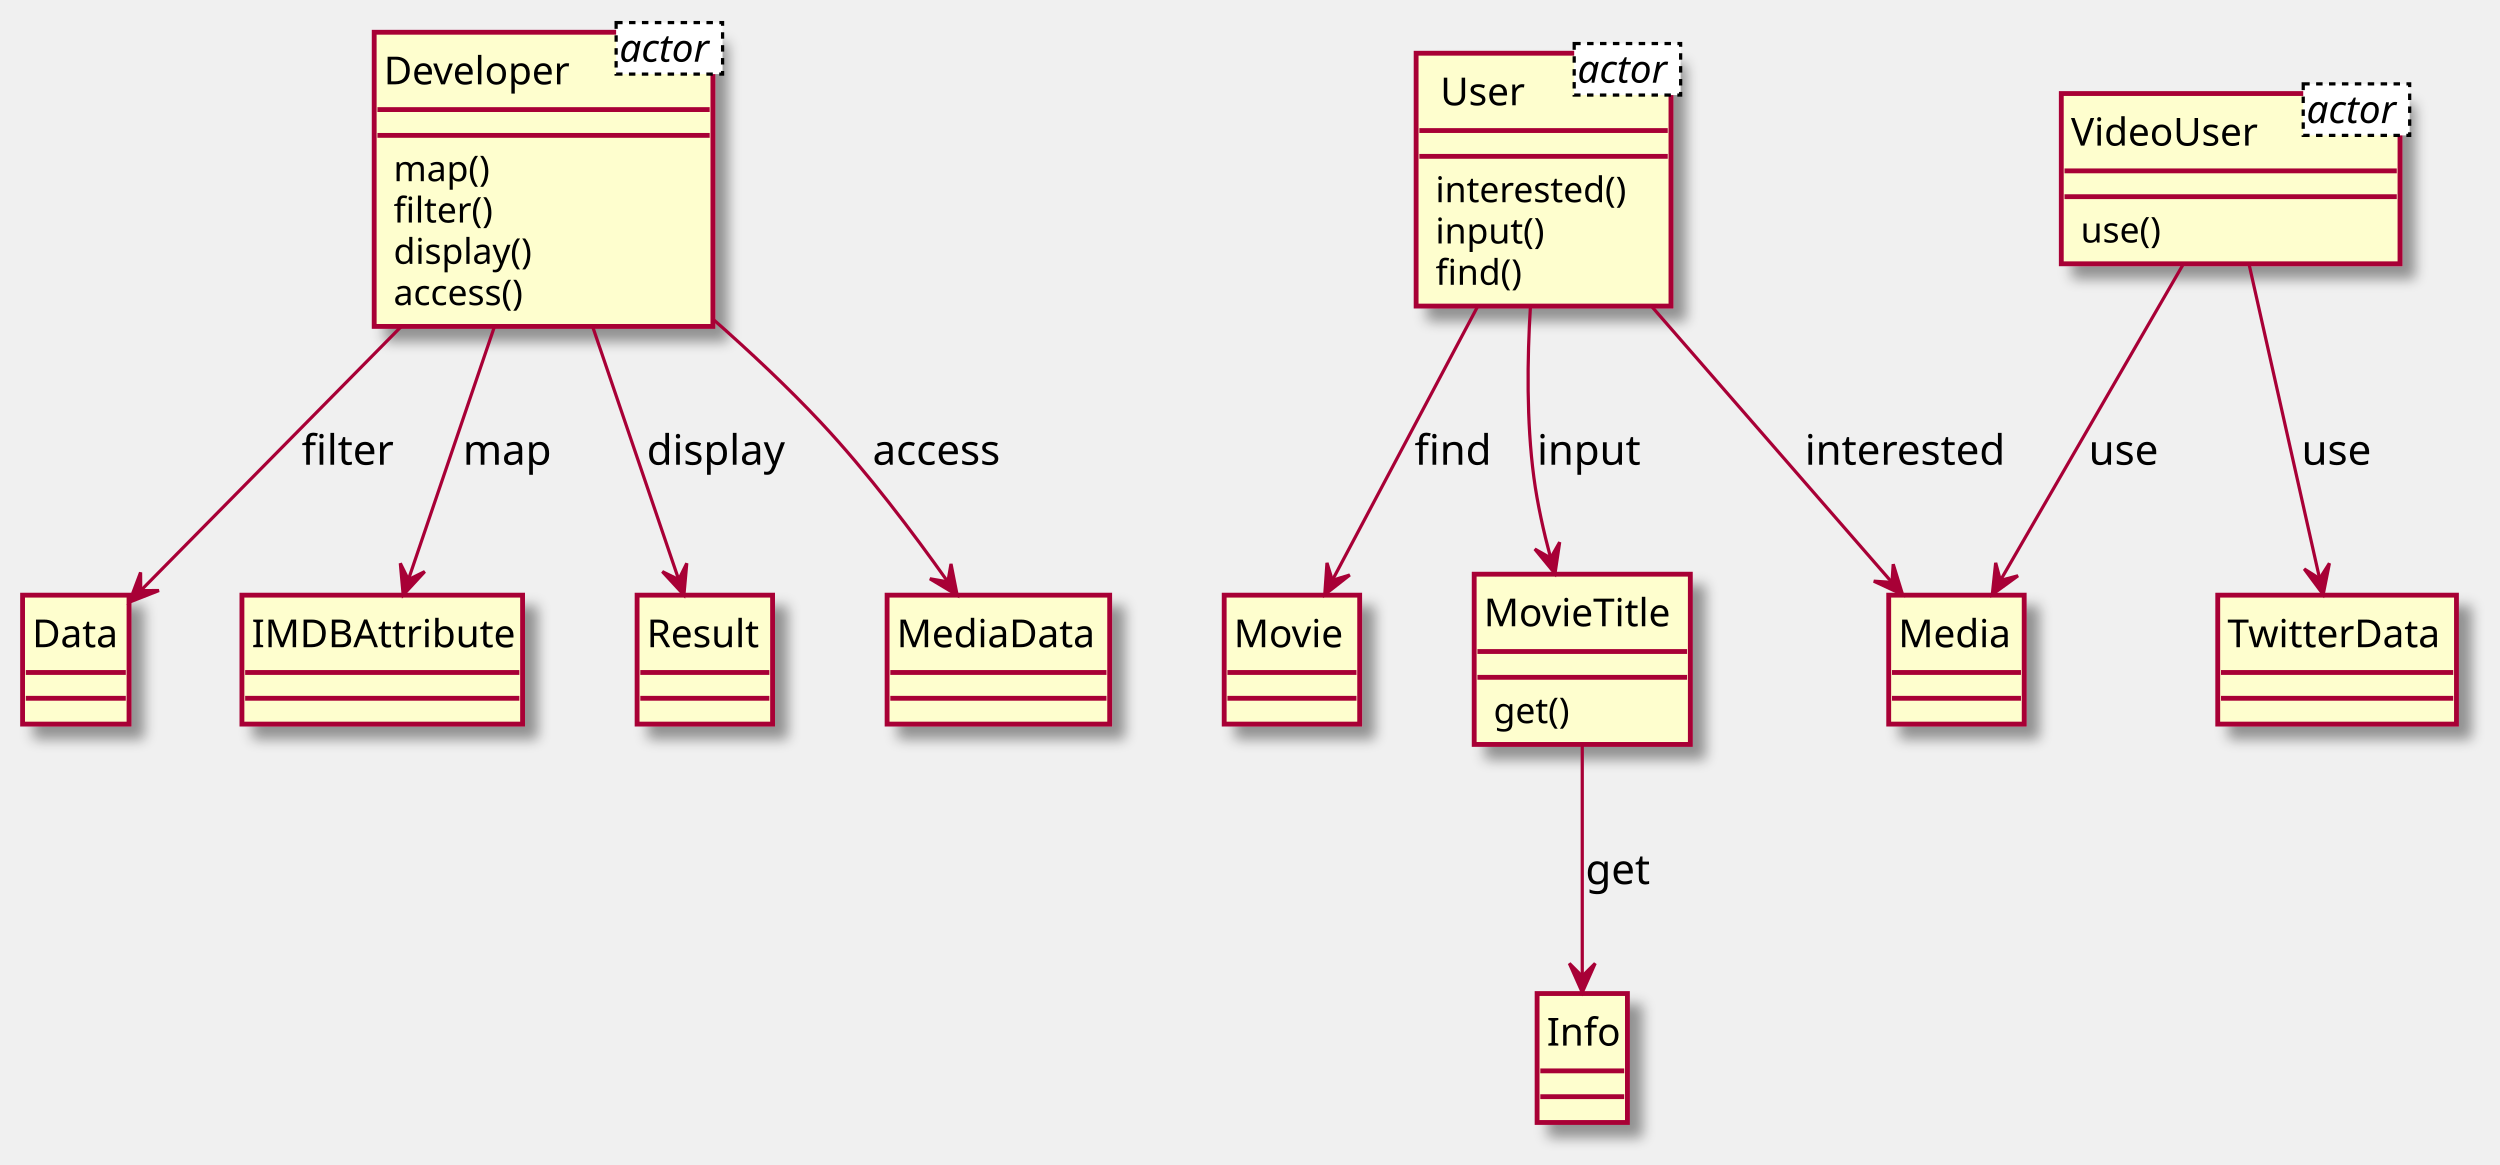
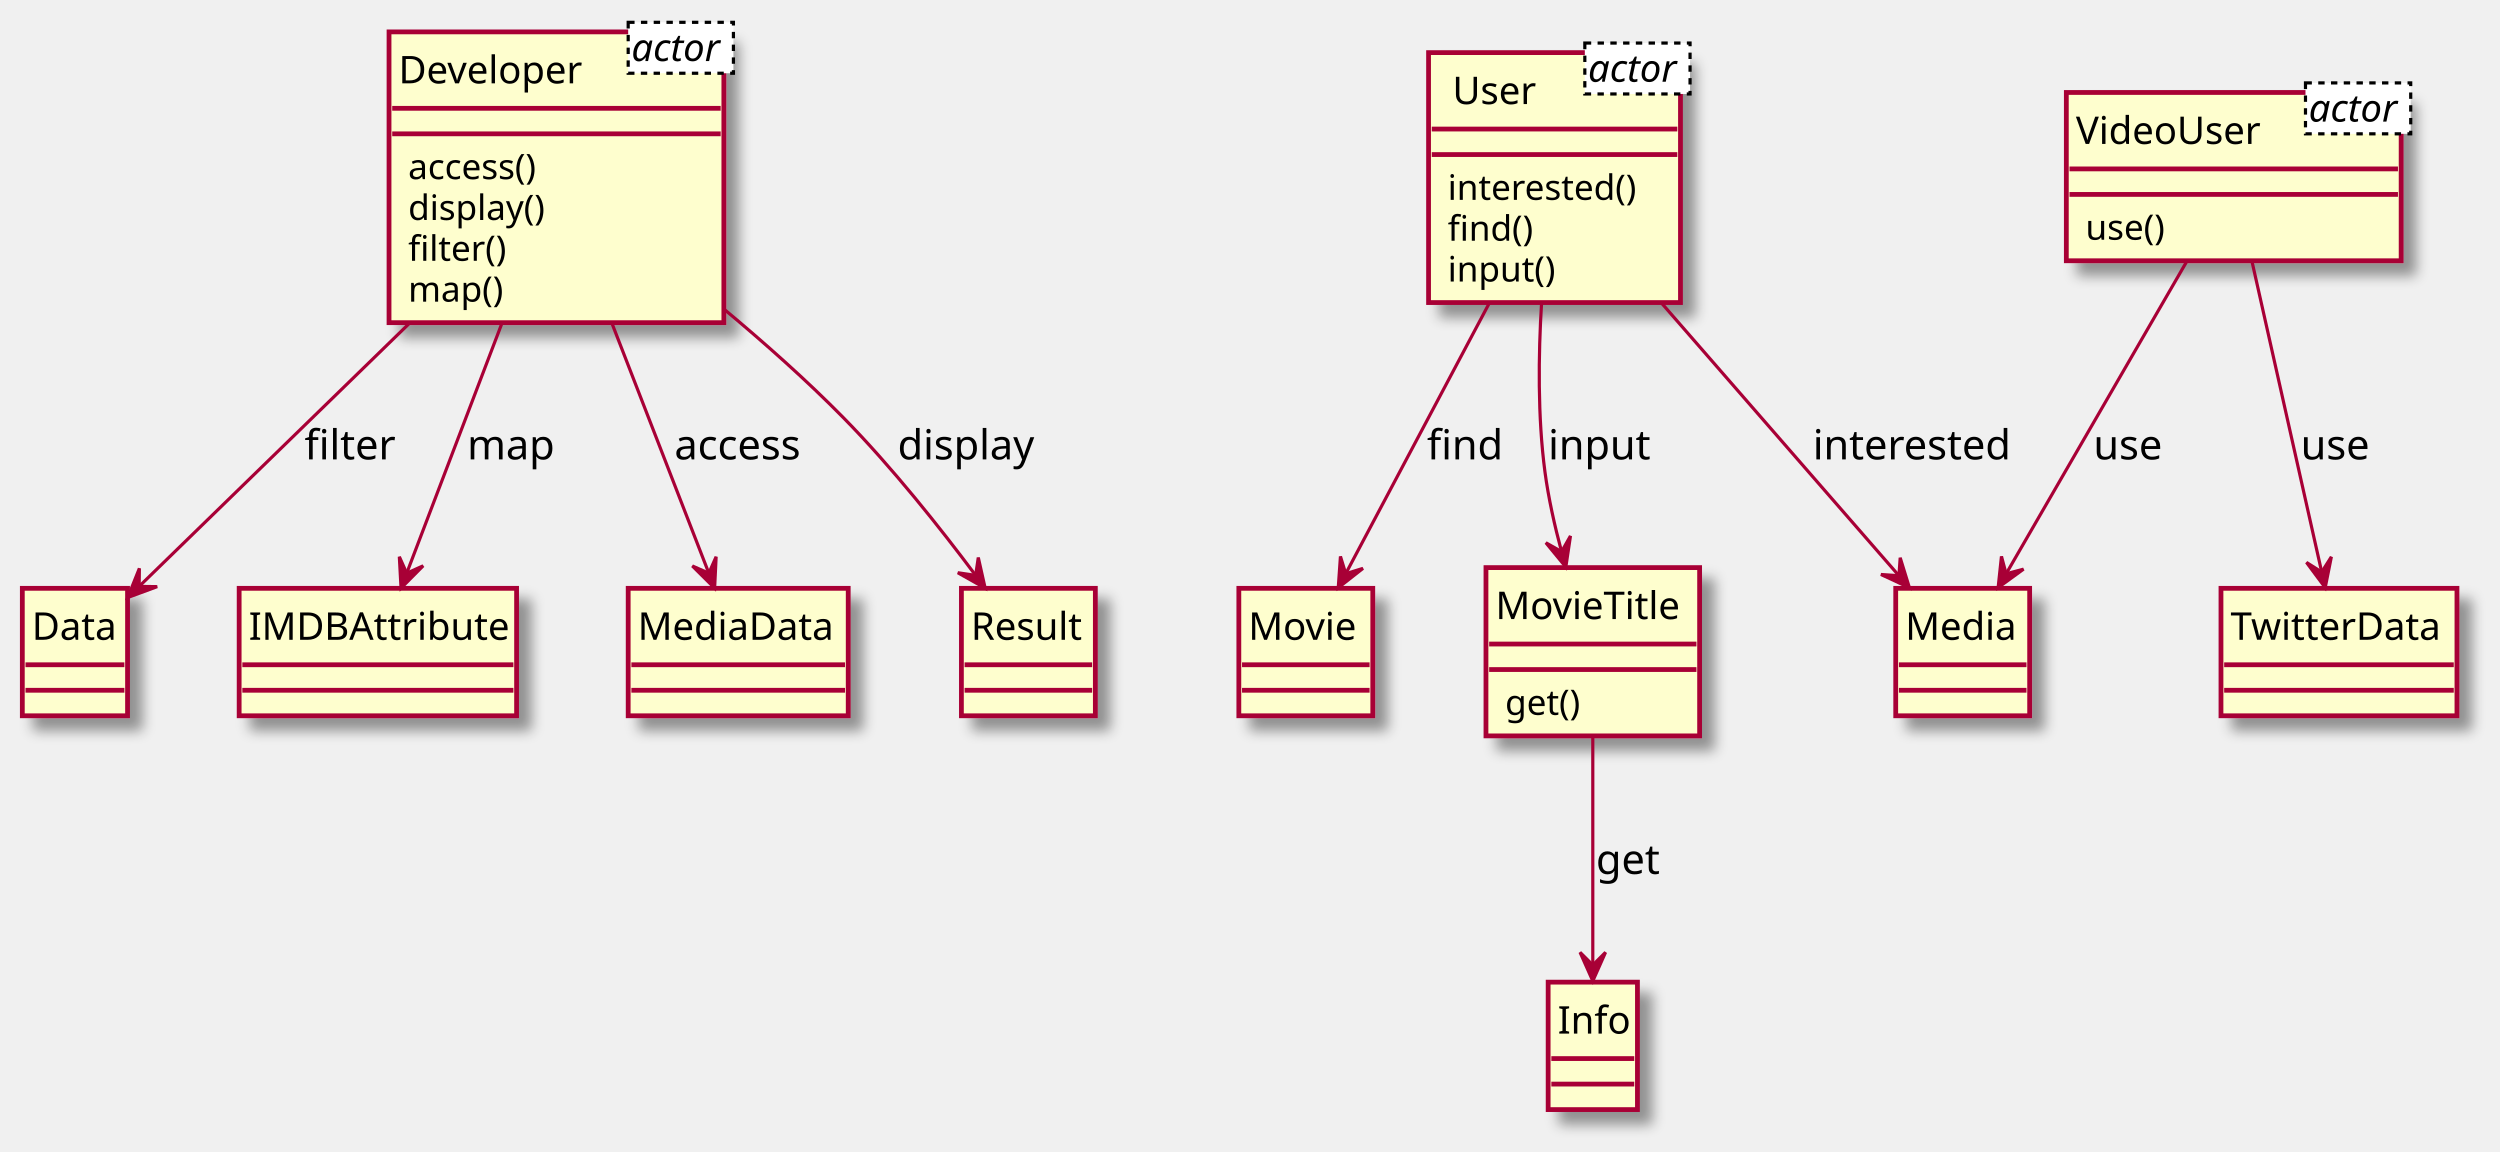
- <svg xmlns="http://www.w3.org/2000/svg" contentScriptType="application/ecmascript" contentStyleType="text/css" height="361px" preserveAspectRatio="none" style="width:775px;height:361px;background:#FFFFFF;" version="1.1" viewBox="0 0 775 361" width="775px" zoomAndPan="magnify">
+ <svg xmlns="http://www.w3.org/2000/svg" contentScriptType="application/ecmascript" contentStyleType="text/css" height="361px" preserveAspectRatio="none" style="width:784px;height:361px;background:#FFFFFF;" version="1.1" viewBox="0 0 784 361" width="784px" zoomAndPan="magnify">
  <defs>
-     <filter height="300%" id="f1v6sb0pbs40g9" width="300%" x="-1" y="-1">
+     <filter height="300%" id="f8yocbxsyyfhj" width="300%" x="-1" y="-1">
      <feGaussianBlur result="blurOut" stdDeviation="2.0" />
      <feColorMatrix in="blurOut" result="blurOut2" type="matrix" values="0 0 0 0 0 0 0 0 0 0 0 0 0 0 0 0 0 0 .4 0" />
      <feOffset dx="4.0" dy="4.0" in="blurOut2" result="blurOut3" />
      <feBlend in="SourceGraphic" in2="blurOut3" mode="normal" />
    </filter>
  </defs>
  <g>
-     <rect codeLine="18" fill="#FEFECE" filter="url(#f1v6sb0pbs40g9)" height="91.188" id="Developer" style="stroke:#A80036;stroke-width:1.5;" width="105" x="116" y="10" />
-     <text fill="#000000" font-family="sans-serif" font-size="12" lengthAdjust="spacing" textLength="64" x="119" y="26.139">Developer</text>
-     <rect fill="#FFFFFF" height="15.969" style="stroke:#000000;stroke-width:1.0;stroke-dasharray:2.0,2.0;" width="33" x="191" y="7" />
-     <text fill="#000000" font-family="sans-serif" font-size="12" font-style="italic" lengthAdjust="spacing" textLength="31" x="192" y="19.139">actor</text>
-     <line style="stroke:#A80036;stroke-width:1.5;" x1="117" x2="220" y1="33.969" y2="33.969" />
-     <line style="stroke:#A80036;stroke-width:1.5;" x1="117" x2="220" y1="41.969" y2="41.969" />
-     <text fill="#000000" font-family="sans-serif" font-size="11" lengthAdjust="spacing" textLength="33" x="122" y="56.179">map()</text>
-     <text fill="#000000" font-family="sans-serif" font-size="11" lengthAdjust="spacing" textLength="34" x="122" y="68.984">filter()</text>
-     <text fill="#000000" font-family="sans-serif" font-size="11" lengthAdjust="spacing" textLength="48" x="122" y="81.789">display()</text>
-     <text fill="#000000" font-family="sans-serif" font-size="11" lengthAdjust="spacing" textLength="47" x="122" y="94.593">access()</text>
-     <rect codeLine="8" fill="#FEFECE" filter="url(#f1v6sb0pbs40g9)" height="78.383" id="User" style="stroke:#A80036;stroke-width:1.5;" width="79" x="439" y="16.5" />
-     <text fill="#000000" font-family="sans-serif" font-size="12" lengthAdjust="spacing" textLength="29" x="446.5" y="32.639">User</text>
-     <rect fill="#FFFFFF" height="15.969" style="stroke:#000000;stroke-width:1.0;stroke-dasharray:2.0,2.0;" width="33" x="488" y="13.5" />
-     <text fill="#000000" font-family="sans-serif" font-size="12" font-style="italic" lengthAdjust="spacing" textLength="31" x="489" y="25.639">actor</text>
-     <line style="stroke:#A80036;stroke-width:1.5;" x1="440" x2="517" y1="40.469" y2="40.469" />
-     <line style="stroke:#A80036;stroke-width:1.5;" x1="440" x2="517" y1="48.469" y2="48.469" />
-     <text fill="#000000" font-family="sans-serif" font-size="11" lengthAdjust="spacing" textLength="67" x="445" y="62.679">interested()</text>
-     <text fill="#000000" font-family="sans-serif" font-size="11" lengthAdjust="spacing" textLength="36" x="445" y="75.484">input()</text>
-     <text fill="#000000" font-family="sans-serif" font-size="11" lengthAdjust="spacing" textLength="29" x="445" y="88.289">find()</text>
-     <rect codeLine="30" fill="#FEFECE" filter="url(#f1v6sb0pbs40g9)" height="52.773" id="VideoUser" style="stroke:#A80036;stroke-width:1.5;" width="105" x="639" y="29" />
-     <text fill="#000000" font-family="sans-serif" font-size="12" lengthAdjust="spacing" textLength="64" x="642" y="45.139">VideoUser</text>
-     <rect fill="#FFFFFF" height="15.969" style="stroke:#000000;stroke-width:1.0;stroke-dasharray:2.0,2.0;" width="33" x="714" y="26" />
-     <text fill="#000000" font-family="sans-serif" font-size="12" font-style="italic" lengthAdjust="spacing" textLength="31" x="715" y="38.139">actor</text>
-     <line style="stroke:#A80036;stroke-width:1.5;" x1="640" x2="743" y1="52.969" y2="52.969" />
-     <line style="stroke:#A80036;stroke-width:1.5;" x1="640" x2="743" y1="60.969" y2="60.969" />
-     <text fill="#000000" font-family="sans-serif" font-size="11" lengthAdjust="spacing" textLength="29" x="645" y="75.179">use()</text>
-     <rect codeLine="13" fill="#FEFECE" filter="url(#f1v6sb0pbs40g9)" height="39.969" id="Movie" style="stroke:#A80036;stroke-width:1.5;" width="42" x="379.5" y="184.5" />
-     <text fill="#000000" font-family="sans-serif" font-size="12" lengthAdjust="spacing" textLength="36" x="382.5" y="200.639">Movie</text>
-     <line style="stroke:#A80036;stroke-width:1.5;" x1="380.5" x2="420.5" y1="208.469" y2="208.469" />
-     <line style="stroke:#A80036;stroke-width:1.5;" x1="380.5" x2="420.5" y1="216.469" y2="216.469" />
-     <rect codeLine="15" fill="#FEFECE" filter="url(#f1v6sb0pbs40g9)" height="52.773" id="MovieTitle" style="stroke:#A80036;stroke-width:1.5;" width="67" x="457" y="178" />
-     <text fill="#000000" font-family="sans-serif" font-size="12" lengthAdjust="spacing" textLength="61" x="460" y="194.139">MovieTitle</text>
-     <line style="stroke:#A80036;stroke-width:1.5;" x1="458" x2="523" y1="201.969" y2="201.969" />
-     <line style="stroke:#A80036;stroke-width:1.5;" x1="458" x2="523" y1="209.969" y2="209.969" />
-     <text fill="#000000" font-family="sans-serif" font-size="11" lengthAdjust="spacing" textLength="27" x="463" y="224.179">get()</text>
-     <rect codeLine="24" fill="#FEFECE" filter="url(#f1v6sb0pbs40g9)" height="39.969" id="Data" style="stroke:#A80036;stroke-width:1.5;" width="33" x="7" y="184.5" />
+     <rect codeLine="18" fill="#FEFECE" filter="url(#f8yocbxsyyfhj)" height="91.188" id="Developer" style="stroke:#A80036;stroke-width:1.5;" width="105" x="122" y="10" />
+     <text fill="#000000" font-family="sans-serif" font-size="12" lengthAdjust="spacing" textLength="64" x="125" y="26.139">Developer</text>
+     <rect fill="#FFFFFF" height="15.969" style="stroke:#000000;stroke-width:1.0;stroke-dasharray:2.0,2.0;" width="33" x="197" y="7" />
+     <text fill="#000000" font-family="sans-serif" font-size="12" font-style="italic" lengthAdjust="spacing" textLength="31" x="198" y="19.139">actor</text>
+     <line style="stroke:#A80036;stroke-width:1.5;" x1="123" x2="226" y1="33.969" y2="33.969" />
+     <line style="stroke:#A80036;stroke-width:1.5;" x1="123" x2="226" y1="41.969" y2="41.969" />
+     <text fill="#000000" font-family="sans-serif" font-size="11" lengthAdjust="spacing" textLength="47" x="128" y="56.179">access()</text>
+     <text fill="#000000" font-family="sans-serif" font-size="11" lengthAdjust="spacing" textLength="48" x="128" y="68.984">display()</text>
+     <text fill="#000000" font-family="sans-serif" font-size="11" lengthAdjust="spacing" textLength="34" x="128" y="81.789">filter()</text>
+     <text fill="#000000" font-family="sans-serif" font-size="11" lengthAdjust="spacing" textLength="33" x="128" y="94.593">map()</text>
+     <rect codeLine="8" fill="#FEFECE" filter="url(#f8yocbxsyyfhj)" height="78.383" id="User" style="stroke:#A80036;stroke-width:1.5;" width="79" x="448" y="16.5" />
+     <text fill="#000000" font-family="sans-serif" font-size="12" lengthAdjust="spacing" textLength="29" x="455.5" y="32.639">User</text>
+     <rect fill="#FFFFFF" height="15.969" style="stroke:#000000;stroke-width:1.0;stroke-dasharray:2.0,2.0;" width="33" x="497" y="13.5" />
+     <text fill="#000000" font-family="sans-serif" font-size="12" font-style="italic" lengthAdjust="spacing" textLength="31" x="498" y="25.639">actor</text>
+     <line style="stroke:#A80036;stroke-width:1.5;" x1="449" x2="526" y1="40.469" y2="40.469" />
+     <line style="stroke:#A80036;stroke-width:1.5;" x1="449" x2="526" y1="48.469" y2="48.469" />
+     <text fill="#000000" font-family="sans-serif" font-size="11" lengthAdjust="spacing" textLength="67" x="454" y="62.679">interested()</text>
+     <text fill="#000000" font-family="sans-serif" font-size="11" lengthAdjust="spacing" textLength="29" x="454" y="75.484">find()</text>
+     <text fill="#000000" font-family="sans-serif" font-size="11" lengthAdjust="spacing" textLength="36" x="454" y="88.289">input()</text>
+     <rect codeLine="32" fill="#FEFECE" filter="url(#f8yocbxsyyfhj)" height="52.773" id="VideoUser" style="stroke:#A80036;stroke-width:1.5;" width="105" x="648" y="29" />
+     <text fill="#000000" font-family="sans-serif" font-size="12" lengthAdjust="spacing" textLength="64" x="651" y="45.139">VideoUser</text>
+     <rect fill="#FFFFFF" height="15.969" style="stroke:#000000;stroke-width:1.0;stroke-dasharray:2.0,2.0;" width="33" x="723" y="26" />
+     <text fill="#000000" font-family="sans-serif" font-size="12" font-style="italic" lengthAdjust="spacing" textLength="31" x="724" y="38.139">actor</text>
+     <line style="stroke:#A80036;stroke-width:1.5;" x1="649" x2="752" y1="52.969" y2="52.969" />
+     <line style="stroke:#A80036;stroke-width:1.5;" x1="649" x2="752" y1="60.969" y2="60.969" />
+     <text fill="#000000" font-family="sans-serif" font-size="11" lengthAdjust="spacing" textLength="29" x="654" y="75.179">use()</text>
+     <rect codeLine="13" fill="#FEFECE" filter="url(#f8yocbxsyyfhj)" height="39.969" id="Media" style="stroke:#A80036;stroke-width:1.5;" width="42" x="594.5" y="184.5" />
+     <text fill="#000000" font-family="sans-serif" font-size="12" lengthAdjust="spacing" textLength="36" x="597.5" y="200.639">Media</text>
+     <line style="stroke:#A80036;stroke-width:1.5;" x1="595.5" x2="635.5" y1="208.469" y2="208.469" />
+     <line style="stroke:#A80036;stroke-width:1.5;" x1="595.5" x2="635.5" y1="216.469" y2="216.469" />
+     <rect codeLine="15" fill="#FEFECE" filter="url(#f8yocbxsyyfhj)" height="52.773" id="MovieTitle" style="stroke:#A80036;stroke-width:1.5;" width="67" x="466" y="178" />
+     <text fill="#000000" font-family="sans-serif" font-size="12" lengthAdjust="spacing" textLength="61" x="469" y="194.139">MovieTitle</text>
+     <line style="stroke:#A80036;stroke-width:1.5;" x1="467" x2="532" y1="201.969" y2="201.969" />
+     <line style="stroke:#A80036;stroke-width:1.5;" x1="467" x2="532" y1="209.969" y2="209.969" />
+     <text fill="#000000" font-family="sans-serif" font-size="11" lengthAdjust="spacing" textLength="27" x="472" y="224.179">get()</text>
+     <rect codeLine="24" fill="#FEFECE" filter="url(#f8yocbxsyyfhj)" height="39.969" id="Data" style="stroke:#A80036;stroke-width:1.5;" width="33" x="7" y="184.5" />
    <text fill="#000000" font-family="sans-serif" font-size="12" lengthAdjust="spacing" textLength="27" x="10" y="200.639">Data</text>
    <line style="stroke:#A80036;stroke-width:1.5;" x1="8" x2="39" y1="208.469" y2="208.469" />
    <line style="stroke:#A80036;stroke-width:1.5;" x1="8" x2="39" y1="216.469" y2="216.469" />
-     <rect codeLine="26" fill="#FEFECE" filter="url(#f1v6sb0pbs40g9)" height="39.969" id="IMDBAttribute" style="stroke:#A80036;stroke-width:1.5;" width="87" x="75" y="184.5" />
+     <rect codeLine="26" fill="#FEFECE" filter="url(#f8yocbxsyyfhj)" height="39.969" id="IMDBAttribute" style="stroke:#A80036;stroke-width:1.5;" width="87" x="75" y="184.5" />
    <text fill="#000000" font-family="sans-serif" font-size="12" lengthAdjust="spacing" textLength="81" x="78" y="200.639">IMDBAttribute</text>
    <line style="stroke:#A80036;stroke-width:1.5;" x1="76" x2="161" y1="208.469" y2="208.469" />
    <line style="stroke:#A80036;stroke-width:1.5;" x1="76" x2="161" y1="216.469" y2="216.469" />
-     <rect codeLine="28" fill="#FEFECE" filter="url(#f1v6sb0pbs40g9)" height="39.969" id="Media" style="stroke:#A80036;stroke-width:1.5;" width="42" x="585.5" y="184.5" />
-     <text fill="#000000" font-family="sans-serif" font-size="12" lengthAdjust="spacing" textLength="36" x="588.5" y="200.639">Media</text>
-     <line style="stroke:#A80036;stroke-width:1.5;" x1="586.5" x2="626.5" y1="208.469" y2="208.469" />
-     <line style="stroke:#A80036;stroke-width:1.5;" x1="586.5" x2="626.5" y1="216.469" y2="216.469" />
-     <rect codeLine="33" fill="#FEFECE" filter="url(#f1v6sb0pbs40g9)" height="39.969" id="TwitterData" style="stroke:#A80036;stroke-width:1.5;" width="74" x="687.5" y="184.5" />
-     <text fill="#000000" font-family="sans-serif" font-size="12" lengthAdjust="spacing" textLength="68" x="690.5" y="200.639">TwitterData</text>
-     <line style="stroke:#A80036;stroke-width:1.5;" x1="688.5" x2="760.5" y1="208.469" y2="208.469" />
-     <line style="stroke:#A80036;stroke-width:1.5;" x1="688.5" x2="760.5" y1="216.469" y2="216.469" />
-     <rect codeLine="35" fill="#FEFECE" filter="url(#f1v6sb0pbs40g9)" height="39.969" id="Info" style="stroke:#A80036;stroke-width:1.5;" width="28" x="476.5" y="308" />
-     <text fill="#000000" font-family="sans-serif" font-size="12" lengthAdjust="spacing" textLength="22" x="479.5" y="324.139">Info</text>
-     <line style="stroke:#A80036;stroke-width:1.5;" x1="477.5" x2="503.5" y1="331.969" y2="331.969" />
-     <line style="stroke:#A80036;stroke-width:1.5;" x1="477.5" x2="503.5" y1="339.969" y2="339.969" />
-     <rect codeLine="37" fill="#FEFECE" filter="url(#f1v6sb0pbs40g9)" height="39.969" id="Result" style="stroke:#A80036;stroke-width:1.5;" width="42" x="197.5" y="184.5" />
-     <text fill="#000000" font-family="sans-serif" font-size="12" lengthAdjust="spacing" textLength="36" x="200.5" y="200.639">Result</text>
-     <line style="stroke:#A80036;stroke-width:1.5;" x1="198.5" x2="238.5" y1="208.469" y2="208.469" />
-     <line style="stroke:#A80036;stroke-width:1.5;" x1="198.5" x2="238.5" y1="216.469" y2="216.469" />
-     <rect codeLine="39" fill="#FEFECE" filter="url(#f1v6sb0pbs40g9)" height="39.969" id="MediaData" style="stroke:#A80036;stroke-width:1.5;" width="69" x="275" y="184.5" />
-     <text fill="#000000" font-family="sans-serif" font-size="12" lengthAdjust="spacing" textLength="63" x="278" y="200.639">MediaData</text>
-     <line style="stroke:#A80036;stroke-width:1.5;" x1="276" x2="343" y1="208.469" y2="208.469" />
-     <line style="stroke:#A80036;stroke-width:1.5;" x1="276" x2="343" y1="216.469" y2="216.469" />
-     <path codeLine="41" d="M124.602,101.004 C97.765,128.211 64.701,161.73 43.854,182.865 " fill="none" id="Developer-to-Data" style="stroke:#A80036;stroke-width:1.0;" />
-     <polygon fill="#A80036" points="40.108,186.663,49.276,183.065,43.619,183.103,43.581,177.447,40.108,186.663" style="stroke:#A80036;stroke-width:1.0;" />
-     <text fill="#000000" font-family="sans-serif" font-size="13" lengthAdjust="spacing" textLength="29" x="93.5" y="144.067">filter</text>
-     <path codeLine="42" d="M458.21,94.739 C443.907,121.695 425.203,156.944 413.024,179.896 " fill="none" id="User-to-Movie" style="stroke:#A80036;stroke-width:1.0;" />
-     <polygon fill="#A80036" points="410.679,184.317,418.432,178.243,413.024,179.901,411.366,174.492,410.679,184.317" style="stroke:#A80036;stroke-width:1.0;" />
-     <text fill="#000000" font-family="sans-serif" font-size="13" lengthAdjust="spacing" textLength="24" x="438.5" y="144.067">find</text>
-     <path codeLine="43" d="M183.637,101.004 C192.418,126.82 203.133,158.321 210.347,179.53 " fill="none" id="Developer-to-Result" style="stroke:#A80036;stroke-width:1.0;" />
-     <polygon fill="#A80036" points="212.012,184.425,212.9,174.616,210.402,179.691,205.327,177.193,212.012,184.425" style="stroke:#A80036;stroke-width:1.0;" />
-     <text fill="#000000" font-family="sans-serif" font-size="13" lengthAdjust="spacing" textLength="45" x="200.5" y="144.067">display</text>
-     <path codeLine="44" d="M676.694,82.105 C660.777,109.633 635.681,153.035 620.204,179.801 " fill="none" id="VideoUser-to-Media" style="stroke:#A80036;stroke-width:1.0;" />
-     <polygon fill="#A80036" points="617.618,184.273,625.586,178.484,620.121,179.945,618.66,174.479,617.618,184.273" style="stroke:#A80036;stroke-width:1.0;" />
-     <text fill="#000000" font-family="sans-serif" font-size="13" lengthAdjust="spacing" textLength="23" x="647.5" y="144.067">use</text>
-     <path codeLine="45" d="M153.363,101.004 C144.582,126.82 133.867,158.321 126.653,179.53 " fill="none" id="Developer-to-IMDBAttribute" style="stroke:#A80036;stroke-width:1.0;" />
-     <polygon fill="#A80036" points="124.988,184.425,131.673,177.193,126.598,179.691,124.1,174.616,124.988,184.425" style="stroke:#A80036;stroke-width:1.0;" />
-     <text fill="#000000" font-family="sans-serif" font-size="13" lengthAdjust="spacing" textLength="29" x="143.5" y="144.067">map</text>
-     <path codeLine="46" d="M474.441,94.925 C473.43,111.338 473.199,130.669 475.5,148 C476.588,156.194 478.541,164.894 480.687,172.916 " fill="none" id="User-to-MovieTitle" style="stroke:#A80036;stroke-width:1.0;" />
-     <polygon fill="#A80036" points="482.042,177.812,483.498,168.071,480.709,172.993,475.787,170.204,482.042,177.812" style="stroke:#A80036;stroke-width:1.0;" />
-     <text fill="#000000" font-family="sans-serif" font-size="13" lengthAdjust="spacing" textLength="32" x="476.5" y="144.067">input</text>
-     <path codeLine="47" d="M697.248,82.105 C703.377,109.405 713.01,152.318 719.03,179.134 " fill="none" id="VideoUser-to-TwitterData" style="stroke:#A80036;stroke-width:1.0;" />
-     <polygon fill="#A80036" points="720.184,184.273,722.115,174.615,719.088,179.394,714.309,176.368,720.184,184.273" style="stroke:#A80036;stroke-width:1.0;" />
-     <text fill="#000000" font-family="sans-serif" font-size="13" lengthAdjust="spacing" textLength="23" x="713.5" y="144.067">use</text>
-     <path codeLine="48" d="M221.036,98.953 C232.484,109.029 244.234,120.046 254.5,131 C268.892,146.357 283.199,165.364 293.613,180.064 " fill="none" id="Developer-to-MediaData" style="stroke:#A80036;stroke-width:1.0;" />
-     <polygon fill="#A80036" points="296.715,184.478,294.812,174.815,293.84,180.387,288.267,179.415,296.715,184.478" style="stroke:#A80036;stroke-width:1.0;" />
-     <text fill="#000000" font-family="sans-serif" font-size="13" lengthAdjust="spacing" textLength="44" x="270.5" y="144.067">access</text>
-     <path codeLine="49" d="M511.796,94.739 C535.464,121.92 566.474,157.532 586.444,180.467 " fill="none" id="User-to-Media" style="stroke:#A80036;stroke-width:1.0;" />
-     <polygon fill="#A80036" points="589.796,184.317,586.9,174.904,586.512,180.547,580.868,180.158,589.796,184.317" style="stroke:#A80036;stroke-width:1.0;" />
-     <text fill="#000000" font-family="sans-serif" font-size="13" lengthAdjust="spacing" textLength="65" x="559.5" y="144.067">interested</text>
-     <path codeLine="50" d="M490.5,231.267 C490.5,252.33 490.5,281.904 490.5,302.59 " fill="none" id="MovieTitle-to-Info" style="stroke:#A80036;stroke-width:1.0;" />
-     <polygon fill="#A80036" points="490.5,307.647,494.5,298.647,490.5,302.647,486.5,298.647,490.5,307.647" style="stroke:#A80036;stroke-width:1.0;" />
-     <text fill="#000000" font-family="sans-serif" font-size="13" lengthAdjust="spacing" textLength="21" x="491.5" y="274.067">get</text>
+     <rect codeLine="28" fill="#FEFECE" filter="url(#f8yocbxsyyfhj)" height="39.969" id="MediaData" style="stroke:#A80036;stroke-width:1.5;" width="69" x="197" y="184.5" />
+     <text fill="#000000" font-family="sans-serif" font-size="12" lengthAdjust="spacing" textLength="63" x="200" y="200.639">MediaData</text>
+     <line style="stroke:#A80036;stroke-width:1.5;" x1="198" x2="265" y1="208.469" y2="208.469" />
+     <line style="stroke:#A80036;stroke-width:1.5;" x1="198" x2="265" y1="216.469" y2="216.469" />
+     <rect codeLine="30" fill="#FEFECE" filter="url(#f8yocbxsyyfhj)" height="39.969" id="Result" style="stroke:#A80036;stroke-width:1.5;" width="42" x="301.5" y="184.5" />
+     <text fill="#000000" font-family="sans-serif" font-size="12" lengthAdjust="spacing" textLength="36" x="304.5" y="200.639">Result</text>
+     <line style="stroke:#A80036;stroke-width:1.5;" x1="302.5" x2="342.5" y1="208.469" y2="208.469" />
+     <line style="stroke:#A80036;stroke-width:1.5;" x1="302.5" x2="342.5" y1="216.469" y2="216.469" />
+     <rect codeLine="35" fill="#FEFECE" filter="url(#f8yocbxsyyfhj)" height="39.969" id="TwitterData" style="stroke:#A80036;stroke-width:1.5;" width="74" x="696.5" y="184.5" />
+     <text fill="#000000" font-family="sans-serif" font-size="12" lengthAdjust="spacing" textLength="68" x="699.5" y="200.639">TwitterData</text>
+     <line style="stroke:#A80036;stroke-width:1.5;" x1="697.5" x2="769.5" y1="208.469" y2="208.469" />
+     <line style="stroke:#A80036;stroke-width:1.5;" x1="697.5" x2="769.5" y1="216.469" y2="216.469" />
+     <rect codeLine="37" fill="#FEFECE" filter="url(#f8yocbxsyyfhj)" height="39.969" id="Info" style="stroke:#A80036;stroke-width:1.5;" width="28" x="485.5" y="308" />
+     <text fill="#000000" font-family="sans-serif" font-size="12" lengthAdjust="spacing" textLength="22" x="488.5" y="324.139">Info</text>
+     <line style="stroke:#A80036;stroke-width:1.5;" x1="486.5" x2="512.5" y1="331.969" y2="331.969" />
+     <line style="stroke:#A80036;stroke-width:1.5;" x1="486.5" x2="512.5" y1="339.969" y2="339.969" />
+     <rect codeLine="39" fill="#FEFECE" filter="url(#f8yocbxsyyfhj)" height="39.969" id="Movie" style="stroke:#A80036;stroke-width:1.5;" width="42" x="388.5" y="184.5" />
+     <text fill="#000000" font-family="sans-serif" font-size="12" lengthAdjust="spacing" textLength="36" x="391.5" y="200.639">Movie</text>
+     <line style="stroke:#A80036;stroke-width:1.5;" x1="389.5" x2="429.5" y1="208.469" y2="208.469" />
+     <line style="stroke:#A80036;stroke-width:1.5;" x1="389.5" x2="429.5" y1="216.469" y2="216.469" />
+     <path codeLine="41" d="M128.785,101.004 C100.394,128.643 65.31,162.797 43.671,183.863 " fill="none" id="Developer-to-Data" style="stroke:#A80036;stroke-width:1.0;" />
+     <polygon fill="#A80036" points="40.054,187.384,49.293,183.971,43.636,183.896,43.711,178.239,40.054,187.384" style="stroke:#A80036;stroke-width:1.0;" />
+     <text fill="#000000" font-family="sans-serif" font-size="13" lengthAdjust="spacing" textLength="29" x="95.5" y="144.067">filter</text>
+     <path codeLine="42" d="M520.796,94.739 C544.464,121.92 575.474,157.532 595.444,180.467 " fill="none" id="User-to-Media" style="stroke:#A80036;stroke-width:1.0;" />
+     <polygon fill="#A80036" points="598.796,184.317,595.9,174.904,595.512,180.547,589.868,180.158,598.796,184.317" style="stroke:#A80036;stroke-width:1.0;" />
+     <text fill="#000000" font-family="sans-serif" font-size="13" lengthAdjust="spacing" textLength="65" x="568.5" y="144.067">interested</text>
+     <path codeLine="43" d="M227.021,96.922 C239.74,107.526 252.98,119.286 264.5,131 C279.686,146.442 294.909,165.647 305.947,180.411 " fill="none" id="Developer-to-Result" style="stroke:#A80036;stroke-width:1.0;" />
+     <polygon fill="#A80036" points="308.946,184.45,306.791,174.84,305.965,180.436,300.369,179.61,308.946,184.45" style="stroke:#A80036;stroke-width:1.0;" />
+     <text fill="#000000" font-family="sans-serif" font-size="13" lengthAdjust="spacing" textLength="45" x="281.5" y="144.067">display</text>
+     <path codeLine="44" d="M499.5,231.267 C499.5,252.33 499.5,281.904 499.5,302.59 " fill="none" id="MovieTitle-to-Info" style="stroke:#A80036;stroke-width:1.0;" />
+     <polygon fill="#A80036" points="499.5,307.647,503.5,298.647,499.5,302.647,495.5,298.647,499.5,307.647" style="stroke:#A80036;stroke-width:1.0;" />
+     <text fill="#000000" font-family="sans-serif" font-size="13" lengthAdjust="spacing" textLength="21" x="500.5" y="274.067">get</text>
+     <path codeLine="45" d="M157.546,101.004 C147.711,126.82 135.711,158.321 127.631,179.53 " fill="none" id="Developer-to-IMDBAttribute" style="stroke:#A80036;stroke-width:1.0;" />
+     <polygon fill="#A80036" points="125.767,184.425,132.709,177.438,127.547,179.752,125.233,174.591,125.767,184.425" style="stroke:#A80036;stroke-width:1.0;" />
+     <text fill="#000000" font-family="sans-serif" font-size="13" lengthAdjust="spacing" textLength="29" x="146.5" y="144.067">map</text>
+     <path codeLine="46" d="M483.441,94.925 C482.43,111.338 482.199,130.669 484.5,148 C485.588,156.194 487.541,164.894 489.687,172.916 " fill="none" id="User-to-MovieTitle" style="stroke:#A80036;stroke-width:1.0;" />
+     <polygon fill="#A80036" points="491.042,177.812,492.498,168.071,489.709,172.993,484.787,170.204,491.042,177.812" style="stroke:#A80036;stroke-width:1.0;" />
+     <text fill="#000000" font-family="sans-serif" font-size="13" lengthAdjust="spacing" textLength="32" x="485.5" y="144.067">input</text>
+     <path codeLine="47" d="M467.21,94.739 C452.907,121.695 434.203,156.944 422.024,179.896 " fill="none" id="User-to-Movie" style="stroke:#A80036;stroke-width:1.0;" />
+     <polygon fill="#A80036" points="419.679,184.317,427.432,178.243,422.024,179.901,420.366,174.492,419.679,184.317" style="stroke:#A80036;stroke-width:1.0;" />
+     <text fill="#000000" font-family="sans-serif" font-size="13" lengthAdjust="spacing" textLength="24" x="447.5" y="144.067">find</text>
+     <path codeLine="48" d="M685.694,82.105 C669.777,109.633 644.681,153.035 629.204,179.801 " fill="none" id="VideoUser-to-Media" style="stroke:#A80036;stroke-width:1.0;" />
+     <polygon fill="#A80036" points="626.618,184.273,634.586,178.484,629.121,179.945,627.66,174.479,626.618,184.273" style="stroke:#A80036;stroke-width:1.0;" />
+     <text fill="#000000" font-family="sans-serif" font-size="13" lengthAdjust="spacing" textLength="23" x="656.5" y="144.067">use</text>
+     <path codeLine="49" d="M191.757,101.004 C201.767,126.82 213.982,158.321 222.206,179.53 " fill="none" id="Developer-to-MediaData" style="stroke:#A80036;stroke-width:1.0;" />
+     <polygon fill="#A80036" points="224.103,184.425,224.577,174.588,222.294,179.764,217.118,177.481,224.103,184.425" style="stroke:#A80036;stroke-width:1.0;" />
+     <text fill="#000000" font-family="sans-serif" font-size="13" lengthAdjust="spacing" textLength="44" x="211.5" y="144.067">access</text>
+     <path codeLine="50" d="M706.248,82.105 C712.377,109.405 722.01,152.318 728.03,179.134 " fill="none" id="VideoUser-to-TwitterData" style="stroke:#A80036;stroke-width:1.0;" />
+     <polygon fill="#A80036" points="729.184,184.273,731.115,174.615,728.088,179.394,723.309,176.368,729.184,184.273" style="stroke:#A80036;stroke-width:1.0;" />
+     <text fill="#000000" font-family="sans-serif" font-size="13" lengthAdjust="spacing" textLength="23" x="721.5" y="144.067">use</text>
  </g>
</svg>
